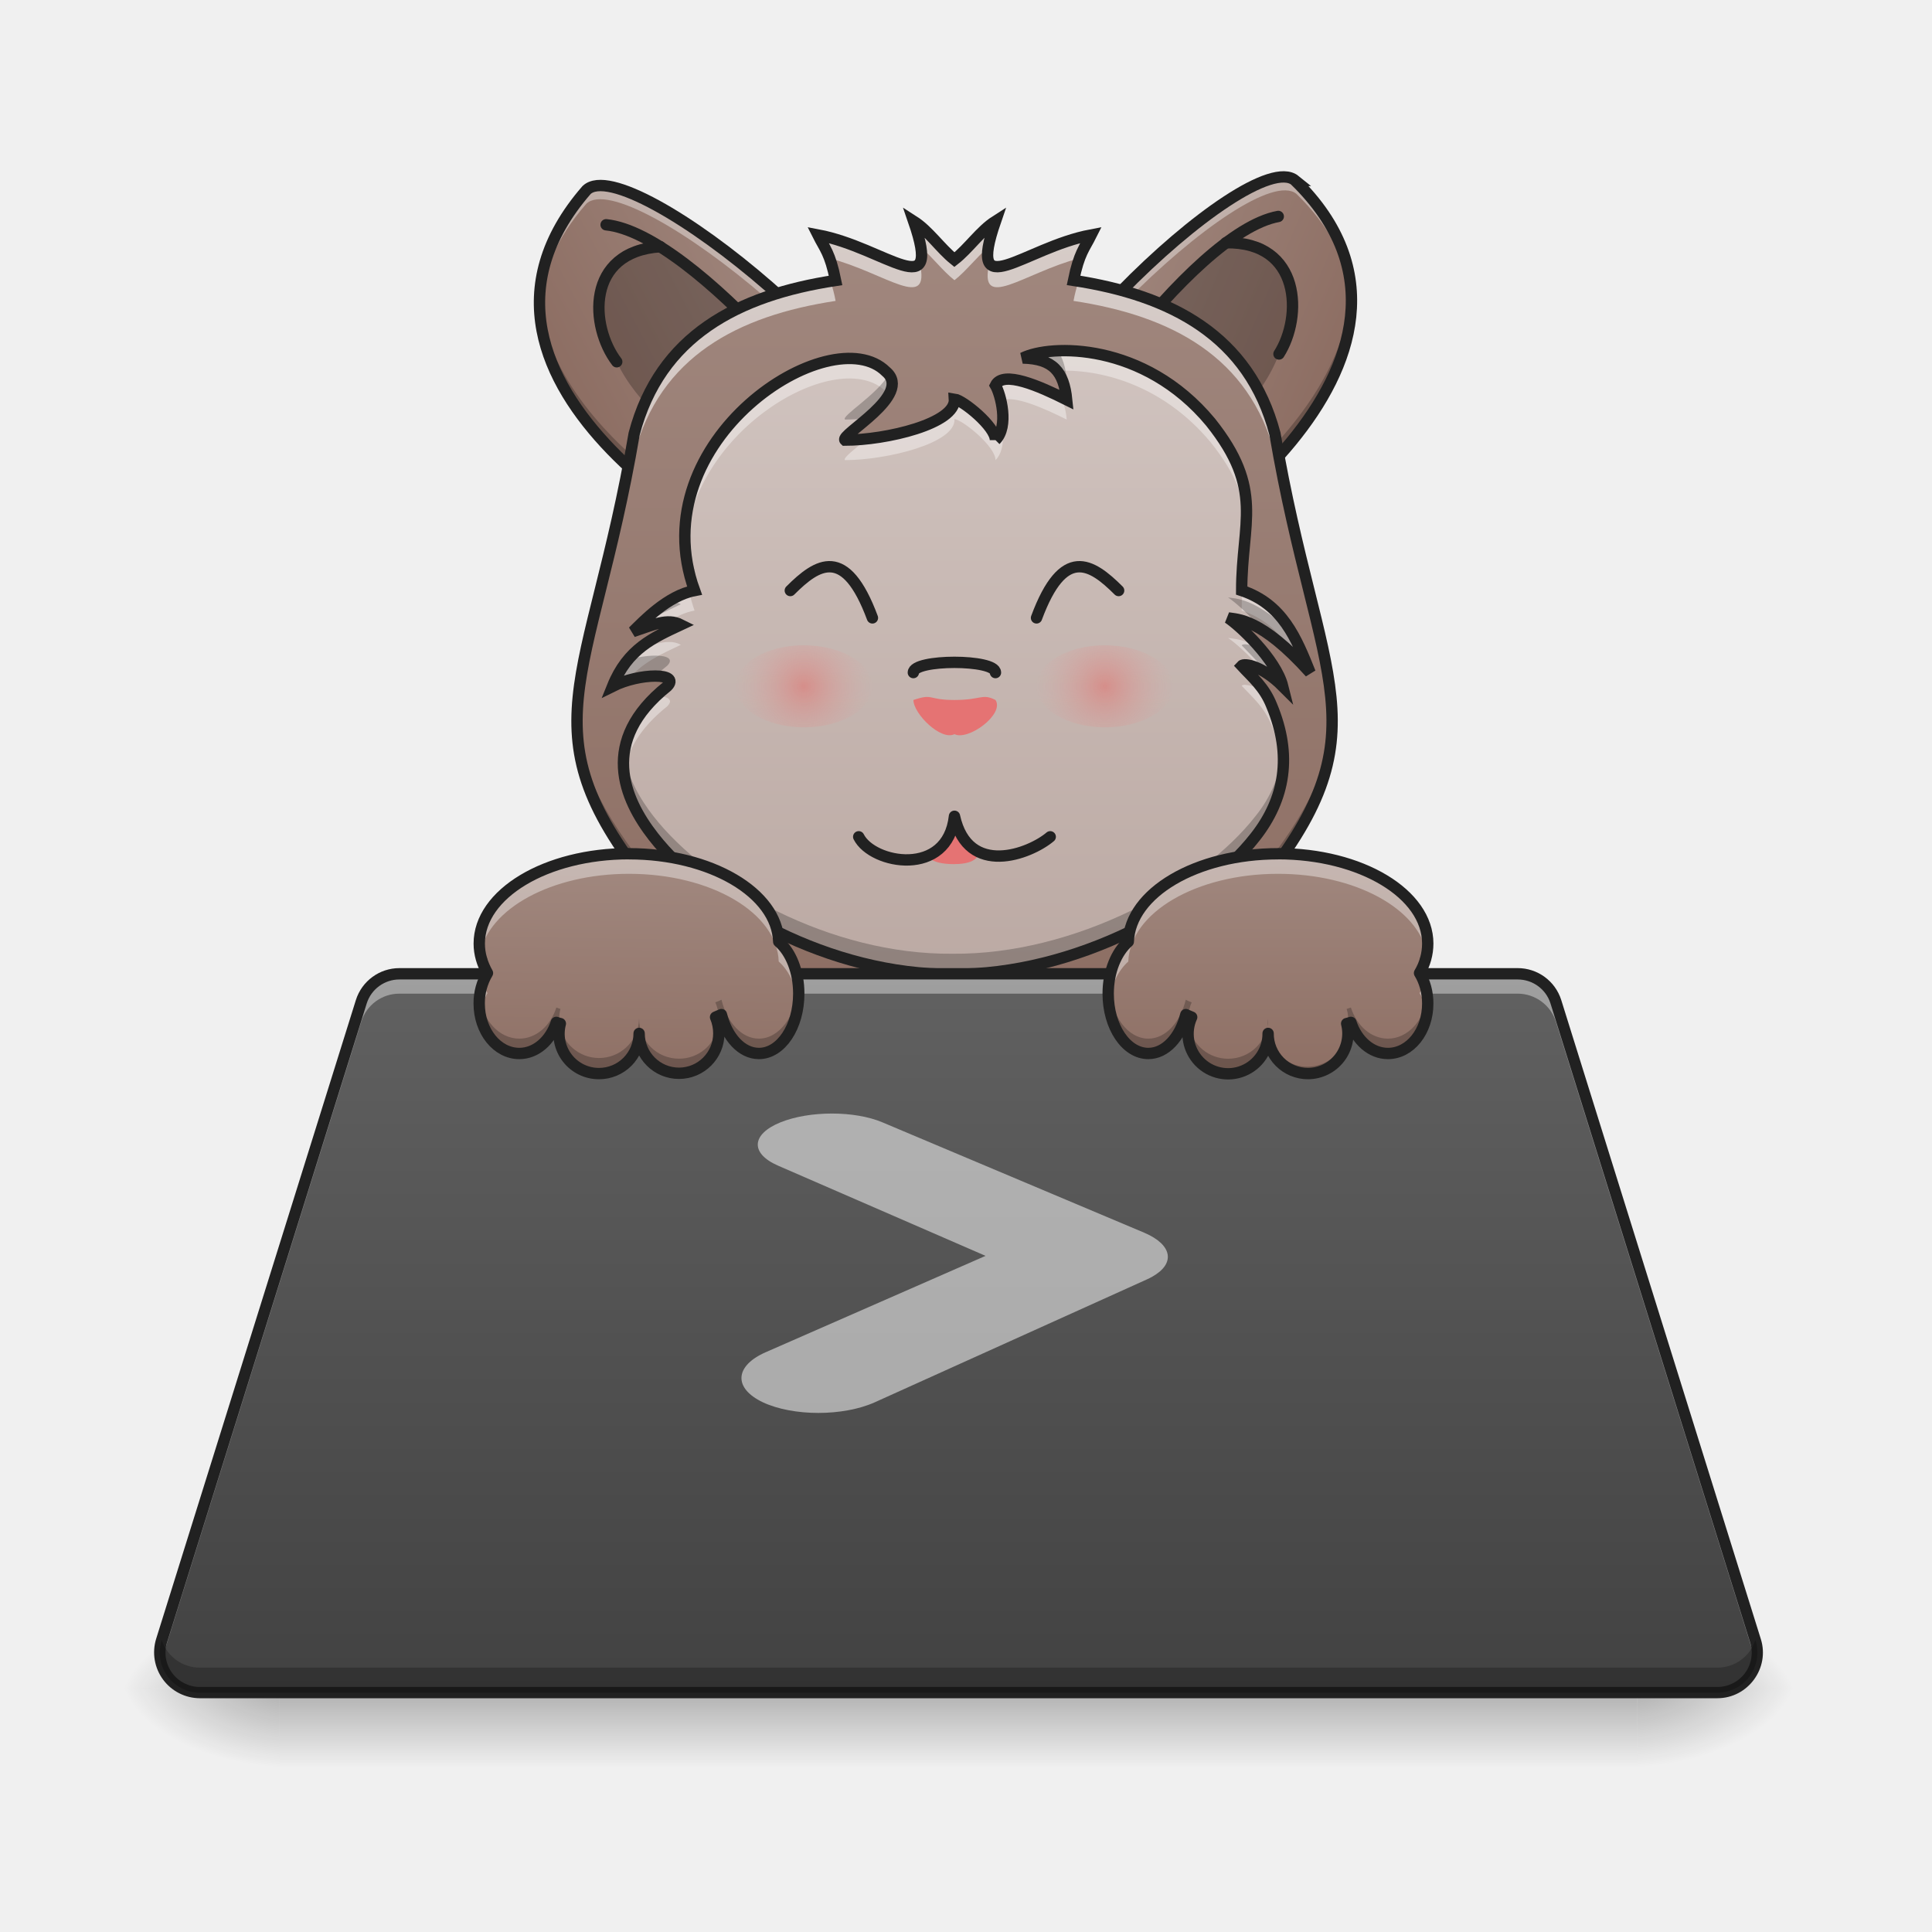
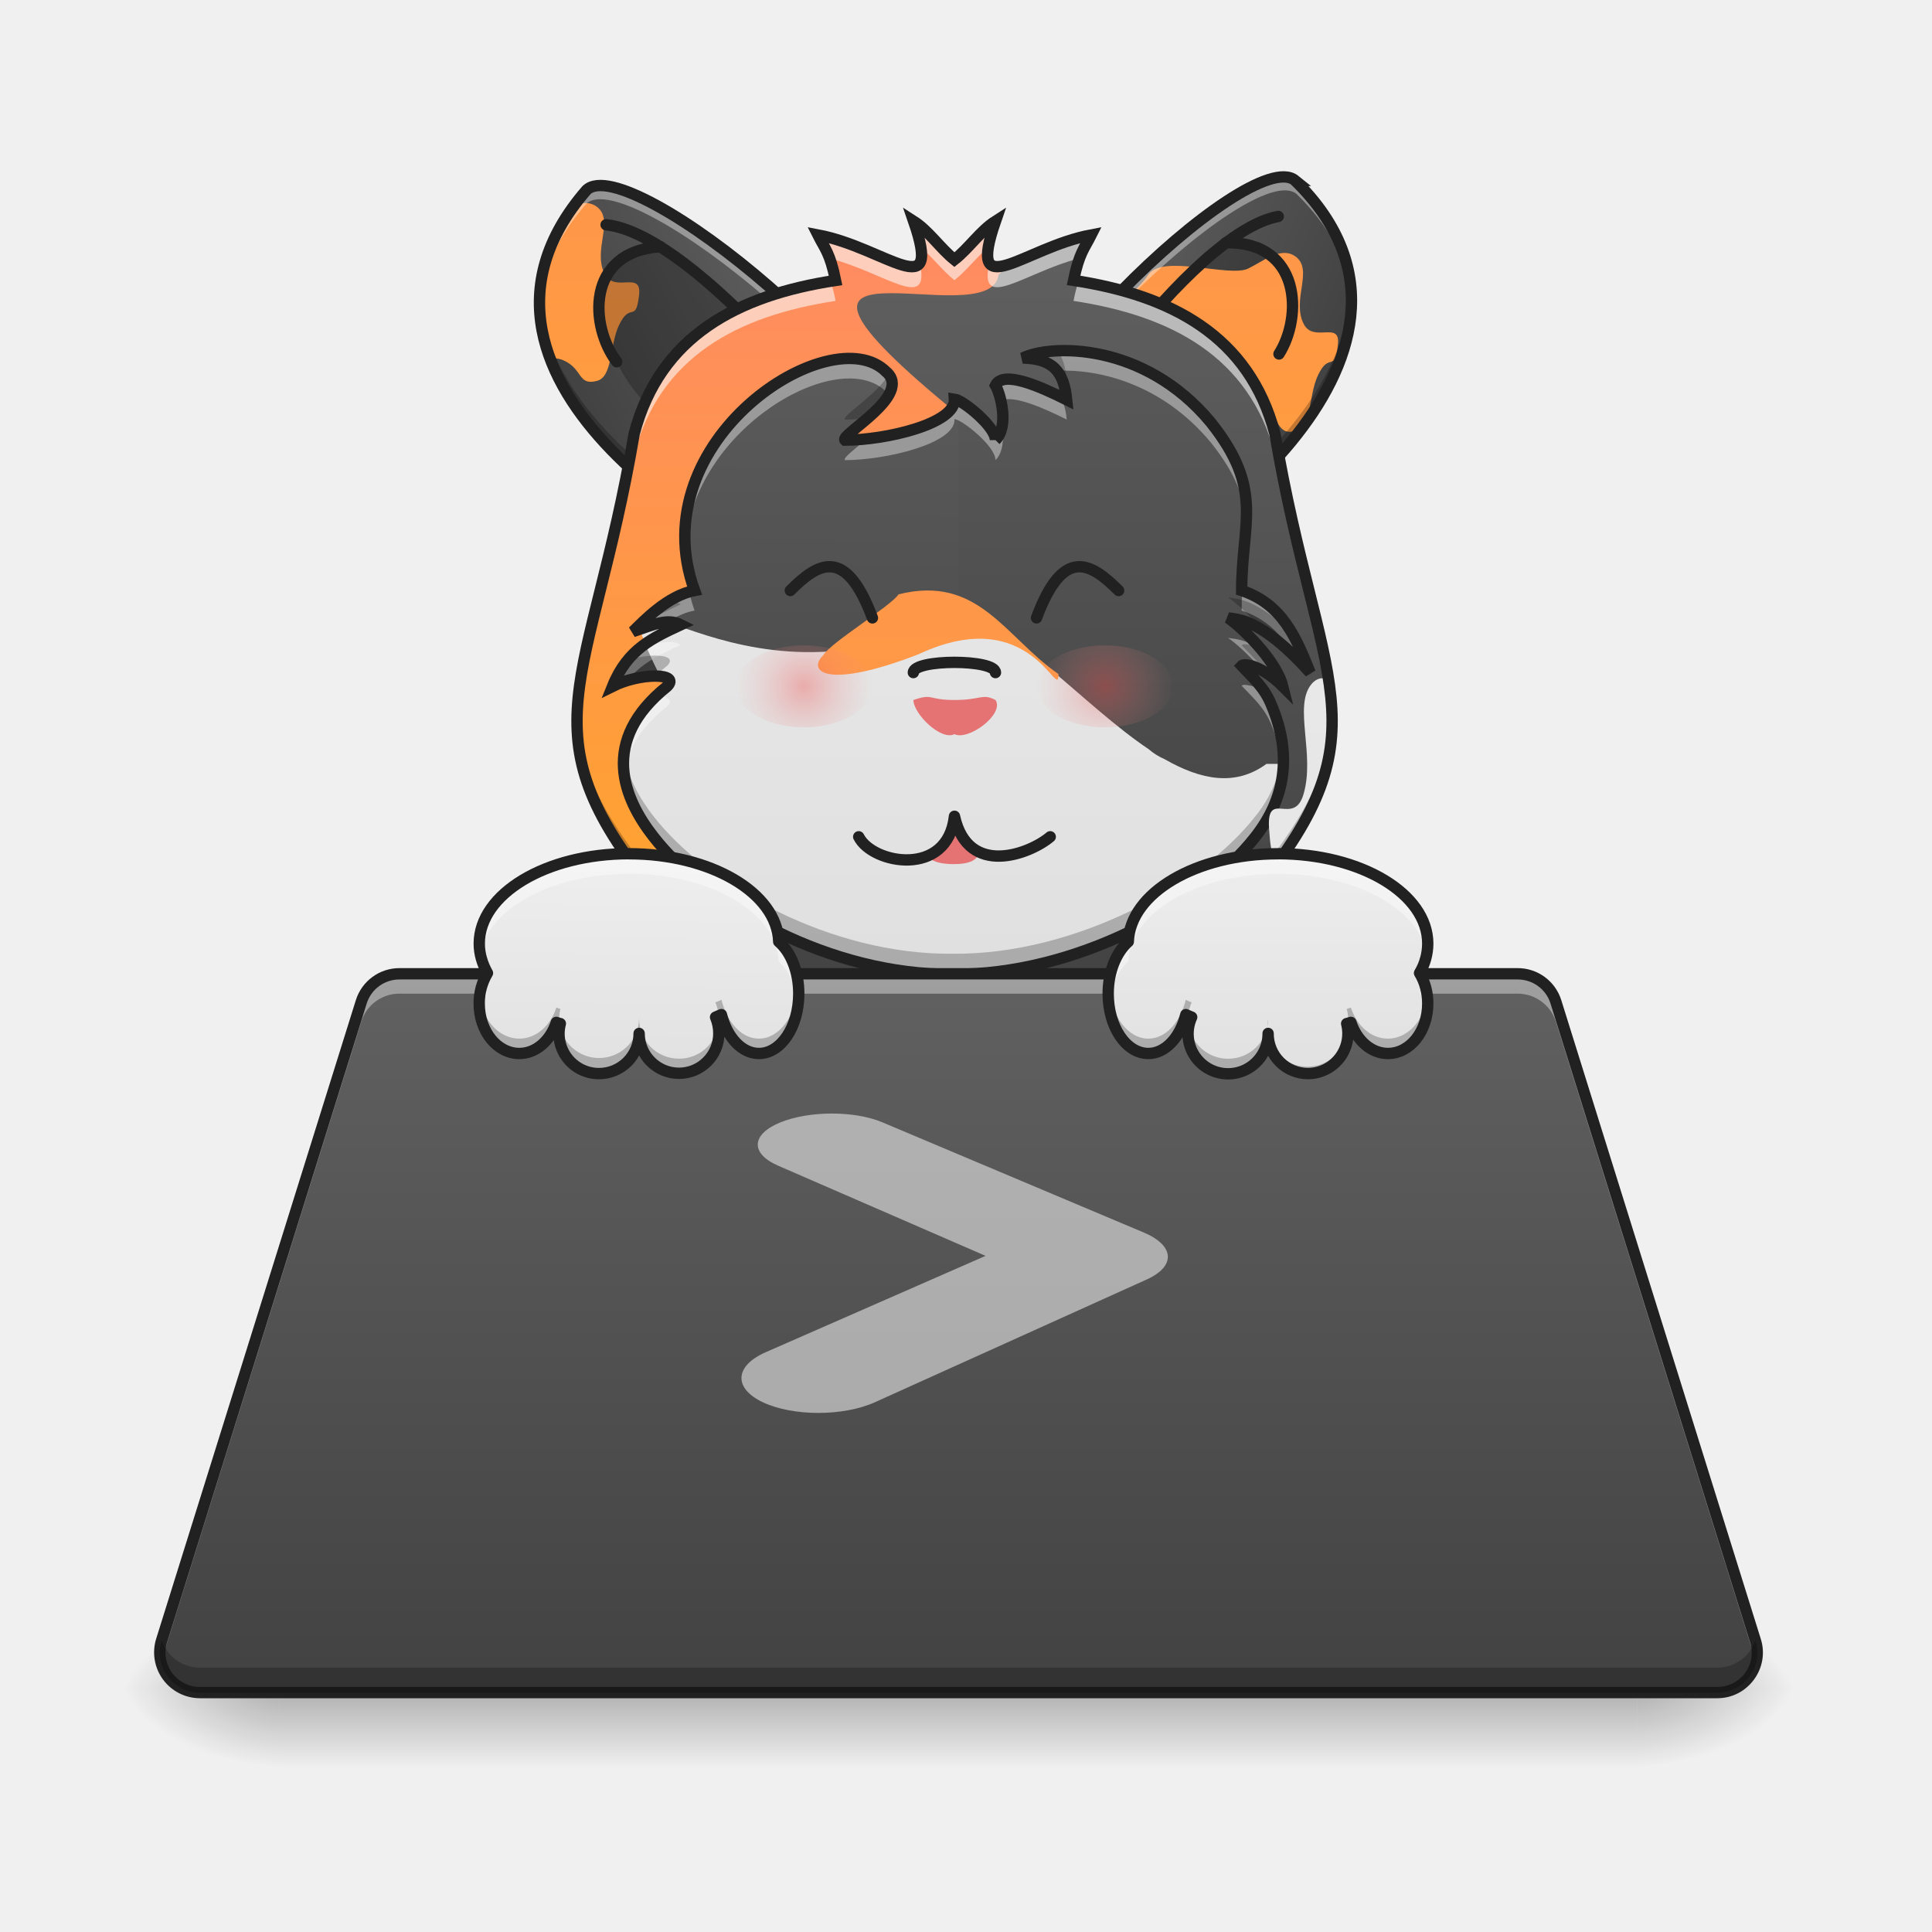
<svg xmlns="http://www.w3.org/2000/svg" width="32pt" height="32pt" viewBox="0 0 32 32">
  <defs>
    <linearGradient id="a" gradientUnits="userSpaceOnUse" x1="33.809" y1="-140.423" x2="126.243" y2="-191.966" gradientTransform="matrix(.0428 .00101 -.00101 .0428 6.605 10.07)">
-       <stop offset="0" stop-color="#8d6e63" />
-       <stop offset="1" stop-color="#a1887f" />
+       <stop offset="0" stop-color="#424242" />
+       <stop offset="1" stop-color="#616161" />
    </linearGradient>
-     <linearGradient id="b" gradientUnits="userSpaceOnUse" x1="33.809" y1="-140.423" x2="126.243" y2="-191.966" gradientTransform="matrix(-.04257 .0045 .0045 .04257 25.112 9.632)">
-       <stop offset="0" stop-color="#8d6e63" />
-       <stop offset="1" stop-color="#a1887f" />
+     <linearGradient id="b" gradientUnits="userSpaceOnUse" x1="248.749" y1="35.19" x2="248.749" y2="-176.477" gradientTransform="matrix(.06252 0 0 .09522 -5.298 11.355)">
+       <stop offset="0" stop-color="#ffa726" />
+       <stop offset="1" stop-color="#ff8a65" />
    </linearGradient>
-     <linearGradient id="c" gradientUnits="userSpaceOnUse" x1="960" y1="1695.118" x2="963.687" y2="302.617" gradientTransform="matrix(.0089 0 0 .00954 7.227 .553)">
-       <stop offset="0" stop-color="#8d6e63" />
-       <stop offset="1" stop-color="#a1887f" />
+     <linearGradient id="c" gradientUnits="userSpaceOnUse" x1="33.809" y1="-140.423" x2="126.243" y2="-191.966" gradientTransform="matrix(-.04257 .0045 .0045 .04257 25.112 9.632)">
+       <stop offset="0" stop-color="#424242" />
+       <stop offset="1" stop-color="#616161" />
    </linearGradient>
-     <linearGradient id="d" gradientUnits="userSpaceOnUse" x1="960" y1="1615.118" x2="960" y2="175.118" gradientTransform="matrix(.0089 0 0 .00954 7.227 .553)">
-       <stop offset="0" stop-color="#bcaaa4" />
-       <stop offset="1" stop-color="#d7ccc8" />
+     <linearGradient id="d" gradientUnits="userSpaceOnUse" x1="248.749" y1="35.19" x2="248.749" y2="-176.477" gradientTransform="matrix(.06252 0 0 .09522 6.279 12.182)">
+       <stop offset="0" stop-color="#ffa726" />
+       <stop offset="1" stop-color="#ff8a65" />
    </linearGradient>
-     <radialGradient id="e" gradientUnits="userSpaceOnUse" cx="195.792" cy="111.792" fx="195.792" fy="111.792" r="26.458" gradientTransform="matrix(.0428 .00856 -.00856 .0428 5.893 4.906)">
+     <linearGradient id="e" gradientUnits="userSpaceOnUse" x1="960" y1="1695.118" x2="963.687" y2="302.617" gradientTransform="matrix(.0089 0 0 .00954 7.227 .553)">
+       <stop offset="0" stop-color="#ffa726" />
+       <stop offset="1" stop-color="#ff8a65" />
+     </linearGradient>
+     <linearGradient id="f" gradientUnits="userSpaceOnUse" x1="960" y1="1695.118" x2="963.687" y2="302.617" gradientTransform="matrix(.0089 0 0 .00954 7.227 .553)">
+       <stop offset="0" stop-color="#424242" />
+       <stop offset="1" stop-color="#616161" />
+     </linearGradient>
+     <linearGradient id="g" gradientUnits="userSpaceOnUse" x1="960" y1="1615.118" x2="960" y2="175.118" gradientTransform="matrix(.0089 0 0 .00954 7.227 .553)">
+       <stop offset="0" stop-color="#424242" />
+       <stop offset="1" stop-color="#616161" />
+     </linearGradient>
+     <linearGradient id="h" gradientUnits="userSpaceOnUse" x1="960" y1="1615.118" x2="971.332" y2="315.015" gradientTransform="matrix(.0089 0 0 .00954 7.227 .553)">
+       <stop offset="0" stop-color="#424242" />
+       <stop offset="1" stop-color="#616161" />
+     </linearGradient>
+     <linearGradient id="i" gradientUnits="userSpaceOnUse" x1="960" y1="1615.118" x2="960" y2="175.118" gradientTransform="matrix(.0089 0 0 .00954 7.227 .553)">
+       <stop offset="0" stop-color="#e0e0e0" />
+       <stop offset="1" stop-color="#eee" />
+     </linearGradient>
+     <linearGradient id="j" gradientUnits="userSpaceOnUse" x1="248.749" y1="35.19" x2="248.749" y2="-176.477" gradientTransform="matrix(.06252 0 0 .09522 1.317 17.97)">
+       <stop offset="0" stop-color="#ffa726" />
+       <stop offset="1" stop-color="#ff8a65" />
+     </linearGradient>
+     <linearGradient id="k" gradientUnits="userSpaceOnUse" x1="248.749" y1="35.19" x2="248.749" y2="-176.477" gradientTransform="matrix(-.06252 0 0 .15633 36.901 24.357)">
+       <stop offset="0" stop-color="#e0e0e0" />
+       <stop offset="1" stop-color="#eee" />
+     </linearGradient>
+     <radialGradient id="l" gradientUnits="userSpaceOnUse" cx="195.792" cy="111.792" fx="195.792" fy="111.792" r="26.458" gradientTransform="matrix(.0428 .00856 -.00856 .0428 5.893 4.906)">
      <stop offset="0" stop-color="#ef5350" stop-opacity=".392" />
      <stop offset="1" stop-color="#ef9a9a" stop-opacity="0" />
    </radialGradient>
-     <radialGradient id="f" gradientUnits="userSpaceOnUse" cx="195.792" cy="111.792" fx="195.792" fy="111.792" r="26.458" gradientTransform="matrix(.0428 .00856 -.00856 .0428 10.876 4.906)">
+     <radialGradient id="m" gradientUnits="userSpaceOnUse" cx="195.792" cy="111.792" fx="195.792" fy="111.792" r="26.458" gradientTransform="matrix(.0428 .00856 -.00856 .0428 10.876 4.906)">
      <stop offset="0" stop-color="#ef5350" stop-opacity=".392" />
      <stop offset="1" stop-color="#ef9a9a" stop-opacity="0" />
    </radialGradient>
-     <linearGradient id="g" gradientUnits="userSpaceOnUse" x1="254" y1="233.5" x2="254" y2="254.667" gradientTransform="matrix(.0625 0 0 .0625 -.662 13.365)">
+     <linearGradient id="n" gradientUnits="userSpaceOnUse" x1="254" y1="233.5" x2="254" y2="254.667" gradientTransform="matrix(.0625 0 0 .0625 -.662 13.365)">
      <stop offset="0" stop-opacity=".275" />
      <stop offset="1" stop-opacity="0" />
    </linearGradient>
-     <radialGradient id="h" gradientUnits="userSpaceOnUse" cx="450.909" cy="189.579" fx="450.909" fy="189.579" r="21.167" gradientTransform="matrix(0 -.07813 -.14064 0 53.454 63.522)">
+     <radialGradient id="o" gradientUnits="userSpaceOnUse" cx="450.909" cy="189.579" fx="450.909" fy="189.579" r="21.167" gradientTransform="matrix(0 -.07813 -.14064 0 53.454 63.522)">
      <stop offset="0" stop-opacity=".314" />
      <stop offset=".222" stop-opacity=".275" />
      <stop offset="1" stop-opacity="0" />
    </radialGradient>
-     <radialGradient id="i" gradientUnits="userSpaceOnUse" cx="450.909" cy="189.579" fx="450.909" fy="189.579" r="21.167" gradientTransform="matrix(0 .07813 .14064 0 -21.7 -7.601)">
+     <radialGradient id="p" gradientUnits="userSpaceOnUse" cx="450.909" cy="189.579" fx="450.909" fy="189.579" r="21.167" gradientTransform="matrix(0 .07813 .14064 0 -21.7 -7.601)">
      <stop offset="0" stop-opacity=".314" />
      <stop offset=".222" stop-opacity=".275" />
      <stop offset="1" stop-opacity="0" />
    </radialGradient>
-     <radialGradient id="j" gradientUnits="userSpaceOnUse" cx="450.909" cy="189.579" fx="450.909" fy="189.579" r="21.167" gradientTransform="matrix(0 -.07813 .14064 0 -21.7 63.522)">
+     <radialGradient id="q" gradientUnits="userSpaceOnUse" cx="450.909" cy="189.579" fx="450.909" fy="189.579" r="21.167" gradientTransform="matrix(0 -.07813 .14064 0 -21.7 63.522)">
      <stop offset="0" stop-opacity=".314" />
      <stop offset=".222" stop-opacity=".275" />
      <stop offset="1" stop-opacity="0" />
    </radialGradient>
-     <radialGradient id="k" gradientUnits="userSpaceOnUse" cx="450.909" cy="189.579" fx="450.909" fy="189.579" r="21.167" gradientTransform="matrix(0 .07813 -.14064 0 53.454 -7.601)">
+     <radialGradient id="r" gradientUnits="userSpaceOnUse" cx="450.909" cy="189.579" fx="450.909" fy="189.579" r="21.167" gradientTransform="matrix(0 .07813 -.14064 0 53.454 -7.601)">
      <stop offset="0" stop-opacity=".314" />
      <stop offset=".222" stop-opacity=".275" />
      <stop offset="1" stop-opacity="0" />
    </radialGradient>
-     <linearGradient id="l" gradientUnits="userSpaceOnUse" x1="254" y1="233.5" x2="254" y2="43" gradientTransform="matrix(.0625 0 0 .0625 0 13.439)">
+     <linearGradient id="s" gradientUnits="userSpaceOnUse" x1="254" y1="233.5" x2="254" y2="43" gradientTransform="matrix(.0625 0 0 .0625 0 13.439)">
      <stop offset="0" stop-color="#424242" />
      <stop offset="1" stop-color="#616161" />
    </linearGradient>
-     <linearGradient id="m" gradientUnits="userSpaceOnUse" x1="620" y1="1085.118" x2="620" y2="855.118" gradientTransform="rotate(.891) scale(.01654)">
-       <stop offset="0" stop-color="#8d6e63" />
-       <stop offset="1" stop-color="#a1887f" />
+     <linearGradient id="t" gradientUnits="userSpaceOnUse" x1="620" y1="1085.118" x2="620" y2="855.118" gradientTransform="rotate(.891) scale(.01654)">
+       <stop offset="0" stop-color="#e0e0e0" />
+       <stop offset="1" stop-color="#eee" />
    </linearGradient>
-     <linearGradient id="n" gradientUnits="userSpaceOnUse" x1="620" y1="1085.118" x2="620" y2="855.118" gradientTransform="matrix(-.01654 0 0 .01654 31.588 0)">
-       <stop offset="0" stop-color="#8d6e63" />
-       <stop offset="1" stop-color="#a1887f" />
+     <linearGradient id="u" gradientUnits="userSpaceOnUse" x1="620" y1="1085.118" x2="620" y2="855.118" gradientTransform="matrix(-.01654 0 0 .01654 31.588 0)">
+       <stop offset="0" stop-color="#e0e0e0" />
+       <stop offset="1" stop-color="#eee" />
    </linearGradient>
  </defs>
  <path d="M9.715 3.148c.695-.664 5.547 3.235 5.5 5.118-.043 1.879-.992 1.105-2.25 1.078-.453-.012-6.047-2.977-3.25-6.196zm0 0" fill="url(#a)" />
+   <path d="M9.7 3.363a.5.5 0 0 0-.192.043c-.653.887-.692 1.75-.395 2.531a.423.423 0 0 1 .23.036c.313.144.227.418.544.336.265-.067.207-.594.367-.926.191-.399.277-.012.332-.504.043-.406-.414-.016-.574-.348-.196-.398.168-.883-.125-1.105a.31.31 0 0 0-.188-.063zm0 0" fill="url(#b)" />
  <path d="M10.824 4.082c1.914.61 4.34 4.75 3.95 5.531-.114.227-.75-.191-1.231-.71-.45-.575-2.684-1.536-3.328-2.91-.54-1.145-.18-2.044.61-1.911zm0 0" fill-opacity=".235" />
  <path d="M14.355 8.016c.024-.637-2.843-4.145-4.316-4.293" fill="none" stroke-width=".188" stroke-linecap="round" stroke-linejoin="round" stroke="#212121" />
  <path d="M9.95 3.074c-.102 0-.18.024-.235.074-.57.66-.793 1.305-.777 1.922.039-.547.269-1.117.773-1.695.684-.656 5.422 3.137 5.5 5.043 0-.047.004-.102.004-.152.043-1.735-4.078-5.184-5.266-5.192zm0 0" fill="#fff" fill-opacity=".392" />
  <path d="M8.941 4.844c-.18 2.492 3.653 4.492 4.024 4.5 1.258.027 2.207.8 2.25-1.078V8.19c-.094 1.684-1.024.954-2.242.926-.36-.008-3.977-1.887-4.032-4.273zm0 0" fill-opacity=".235" />
  <path d="M9.715 3.148c.695-.664 5.547 3.235 5.5 5.118-.043 1.879-.992 1.105-2.25 1.078-.453-.012-6.047-2.977-3.25-6.196zm0 0" fill="none" stroke-width=".188" stroke="#212121" />
  <path d="M10.938 4.086c-1.247.082-1.165 1.328-.723 1.906" fill="none" stroke-width=".188" stroke-linecap="round" stroke-linejoin="round" stroke="#212121" />
-   <path d="M21.45 2.988c-.747-.605-5.262 3.672-5.067 5.543.199 1.875 1.082 1.028 2.332.895.45-.047 5.781-3.457 2.734-6.438zm0 0" fill="url(#b)" />
+   <path d="M21.45 2.988c-.747-.605-5.262 3.672-5.067 5.543.199 1.875 1.082 1.028 2.332.895.45-.047 5.781-3.457 2.734-6.438zm0 0" fill="url(#c)" />
  <path d="M20.418 4.008c-1.855.765-3.938 5.086-3.484 5.832.132.219.734-.25 1.168-.805.402-.61 2.55-1.75 3.082-3.172.445-1.187.011-2.054-.766-1.855zm0 0" fill-opacity=".235" />
+   <path d="M22.16 5.707c-.055.488-.137.106-.328.504-.16.332-.102.86-.367.926-.32.082-.23-.192-.543-.34-.258-.121-.442.14-.567-.223-.152-.441-1.832-.703-1.832-1.199 0-.406.301-.535.497-.824.23-.348 1.34.047 1.652-.102.258-.125.55-.379.793-.195.289.223-.07.707.125 1.105.16.332.617-.058.57.348zm0 0" fill="url(#d)" />
  <path d="M17.219 8.215c-.074-.633 2.5-4.363 3.953-4.63" fill="none" stroke-width=".188" stroke-linecap="round" stroke-linejoin="round" stroke="#212121" />
  <path d="M21.21 2.93c.099-.008.18.007.24.058.624.61.894 1.235.933 1.848-.086-.54-.363-1.09-.91-1.625-.739-.598-5.153 3.57-5.07 5.476-.008-.05-.012-.101-.02-.156-.184-1.722 3.64-5.496 4.828-5.601zm0 0" fill="#fff" fill-opacity=".392" />
  <path d="M22.355 4.61c.383 2.472-3.273 4.777-3.64 4.816-1.25.133-2.133.98-2.332-.895 0-.023-.004-.047-.004-.07.23 1.672 1.098.867 2.308.738.36-.039 3.81-2.203 3.668-4.59zm0 0" fill-opacity=".235" />
  <path d="M21.45 2.988c-.747-.605-5.263 3.672-5.067 5.543.199 1.875 1.082 1.028 2.332.895.45-.047 5.781-3.457 2.734-6.438zm0 0" fill="none" stroke-width=".188" stroke="#212121" />
  <path d="M20.305 4.02c1.25-.02 1.27 1.23.879 1.843" fill="none" stroke-width=".188" stroke-linecap="round" stroke-linejoin="round" stroke="#212121" />
-   <path d="M15.133 3.664c.488 1.418-.465.438-1.586.227.113.226.2.296.293.754-1.621.246-2.91.921-3.336 2.539-.715 4.195-1.863 4.91.324 7.582 1.77 1.89 3.414 1.953 4.98 1.953h.005c1.566 0 3.21-.063 4.98-1.953 2.187-2.672 1.039-3.387.324-7.582-.426-1.618-1.715-2.293-3.336-2.54.094-.457.18-.527.293-.753-1.12.21-2.074 1.191-1.586-.227-.25.16-.441.45-.68.637-.234-.188-.425-.477-.675-.637zm0 0" fill="url(#c)" />
-   <path d="M16.488 7.29c0-.228-.539-.661-.68-.68.028.406-1.132.68-1.812.68-.094-.087 1.137-.747.68-1.134-.906-.906-4.078 1.133-3.172 3.625-.45.086-.848.512-1.02.68.34-.113.567-.227.793-.113-.457.214-.882.398-1.132 1.02.453-.227 1.132-.227.906 0-1.133.905-.719 1.862-.227 2.491.899 1.153 2.934 2.297 4.953 2.278 2.016.02 4.118-1.125 5.016-2.278.492-.629.613-1.351.27-2.171-.122-.31-.32-.47-.497-.66.043-.048.34 0 .68.34-.113-.454-.723-1.016-.906-1.134.148.028.539-.007 1.36.907-.227-.567-.454-1.133-1.134-1.36 0-1.133.38-1.668-.515-2.789-1.106-1.332-2.656-1.289-3.11-1.062.5.011.68.226.727.691-.453-.226-1.055-.492-1.18-.238.086.148.227.68 0 .906zm0 0" fill="url(#d)" />
+   <path d="M15.133 3.664c.488 1.418-.465.438-1.586.227.113.226.2.296.293.754-1.621.246-2.91.921-3.336 2.539-.715 4.195-1.863 4.91.324 7.582 1.77 1.89 3.414 1.953 4.98 1.953h.005c1.566 0 3.21-.063 4.98-1.953 2.187-2.672 1.039-3.387.324-7.582-.426-1.618-1.715-2.293-3.336-2.54.094-.457.18-.527.293-.753-1.12.21-2.074 1.191-1.586-.227-.25.16-.441.45-.68.637-.234-.188-.425-.477-.675-.637zm0 0" fill="url(#e)" />
+   <path d="M18.074 3.89c-.875.329-1.207.329-1.535.66-.129 1.055-4.742-1.003-.664 2.317L13.23 9.512l-1.91 5.734c1.582 1.422 3.067 1.473 4.489 1.473h.004c1.566 0 3.21-.063 4.98-1.953 2.187-2.672 1.039-3.387.324-7.582-.426-1.618-1.715-2.293-3.336-2.54.094-.457.18-.527.293-.753zm0 0" fill="url(#f)" />
+   <path d="M16.488 7.29c0-.228-.539-.661-.68-.68.028.406-1.132.68-1.812.68-.094-.087 1.137-.747.68-1.134-.906-.906-4.078 1.133-3.172 3.625-.45.086-.848.512-1.02.68.34-.113.567-.227.793-.113-.457.214-.882.398-1.132 1.02.453-.227 1.132-.227.906 0-1.133.905-.719 1.862-.227 2.491.899 1.153 2.934 2.297 4.953 2.278 2.016.02 4.118-1.125 5.016-2.278.492-.629.613-1.351.27-2.171-.122-.31-.32-.47-.497-.66.043-.048.34 0 .68.34-.113-.454-.723-1.016-.906-1.134.148.028.539-.007 1.36.907-.227-.567-.454-1.133-1.134-1.36 0-1.133.38-1.668-.515-2.789-1.106-1.332-2.656-1.289-3.11-1.062.5.011.68.226.727.691-.453-.226-1.055-.492-1.18-.238.086.148.227.68 0 .906zm0 0" fill="url(#g)" />
+   <path d="M14.074 5.938c-1.234-.004-3.328 1.761-2.57 3.843-.45.086-.848.512-1.02.68.34-.113.567-.227.793-.113-.109.05-.214.101-.32.156 1.633.43 3.266.578 4.918-.332v-3.54a.467.467 0 0 0-.066-.023c.027.407-1.133.68-1.813.68-.094-.086 1.137-.746.68-1.133-.149-.148-.36-.215-.602-.218zm0 0" fill="url(#h)" />
+   <path d="M15.875 10.172c-3.762 1.953-6.184-1.496-4.96.992l-.04.035c.184.004.285.059.176.168-1.133.906-.719 1.863-.227 2.492.899 1.153 2.934 2.297 4.953 2.278 2.016.02 4.118-1.125 5.016-2.278.289-.37.45-.77.465-1.207h-.281c-.52.383-1.094.262-1.688-.078a1.017 1.017 0 0 1-.262-.164c-1.093-.734-2.222-2.074-3.152-2.238zm0 0" fill="url(#i)" />
  <path d="M15.809 14.313c-.454 0-.454-.172-.454-.172.114 0 .34-.227.454-.621.168.394.394.62.394.62s0 .172-.394.172zm0 0" fill="#e57373" />
  <path d="M17.395 13.86c-.336.285-1.36.68-1.586-.34M16.488 11.14c0-.226-1.36-.226-1.36 0M15.809 13.52c-.114 1.02-1.36.793-1.586.34" fill="none" stroke-width=".188" stroke-linecap="round" stroke-linejoin="round" stroke="#212121" />
  <path d="M15.809 12.16c-.227.113-.68-.34-.68-.566.34-.114.226 0 .68 0 .453 0 .453-.114.68 0 .152.238-.454.68-.68.566zm0 0" fill="#e57373" />
  <path d="M17.64 5.809c-.308 0-.558.05-.699.12.278.008.454.075.567.212.68-.032 1.73.207 2.543 1.183.426.531.562.934.59 1.332.027-.515-.043-.98-.59-1.664-.762-.914-1.73-1.18-2.41-1.183zm-3.566.128c-1.09-.003-2.84 1.368-2.726 3.118.132-1.97 2.554-3.34 3.328-2.567.02.016.035.032.047.047.074-.133.082-.265-.047-.379-.149-.148-.36-.215-.602-.218zm2.621.344c-.097 0-.172.032-.207.102.028.05.063.14.09.25.215-.094.707.125 1.09.316a1.095 1.095 0 0 0-.098-.379c-.304-.148-.652-.297-.875-.289zm-.886.328c.02.34-.79.59-1.454.66-.203.176-.398.317-.359.352.68 0 1.84-.277 1.813-.68.14.016.68.454.68.68.128-.129.14-.355.109-.555a.444.444 0 0 1-.11.223c0-.226-.539-.66-.68-.68zm4.765 3.176c-.004.106-.008.211-.008.328.422.14.668.41.848.73.09.087.184.184.285.298-.226-.563-.453-1.125-1.125-1.356zm-9.16.02c-.414.12-.77.5-.93.656.235-.078.414-.156.575-.16.136-.086.289-.16.445-.188a3.39 3.39 0 0 1-.09-.308zm8.926.761c.105.067.351.282.562.536.102.058.22.14.344.265-.05-.199-.2-.422-.363-.617-.29-.176-.457-.168-.543-.184zm-9.254.067c-.152-.004-.316.062-.527.133a1.547 1.547 0 0 0-.414.601c.078-.039.16-.07.246-.094.242-.3.558-.437.886-.593a.376.376 0 0 0-.191-.047zm9.543.71c-.031-.003-.055.005-.063.016.176.188.375.352.497.657.105.257.167.504.19.738a2.23 2.23 0 0 0-.19-1.066 1.064 1.064 0 0 0-.122-.231.659.659 0 0 0-.312-.113zm-9.762.184c-.457.438-.582.88-.531 1.286.047-.364.25-.743.715-1.114.113-.113.008-.168-.184-.172zm0 0" fill="#fff" fill-opacity=".392" />
  <path d="M17.516 5.813c-.25.011-.453.058-.575.117.329.008.52.101.625.3.036.016.07.032.102.051-.02-.203-.066-.36-.152-.468zm-2.797.39c-.192.336-.79.688-.723.746.113 0 .242-.008.375-.023.258-.223.527-.508.348-.723zm1.86.098a.168.168 0 0 0-.09.082c.038.066.085.199.109.351a1.08 1.08 0 0 0-.02-.433zm4.062 2.02c-.02.331-.075.679-.075 1.12.004 0 .008.004.008.004.028-.43.09-.773.067-1.125zm-9.293.398c-.016.242.004.492.062.746l.094-.024a2.761 2.761 0 0 1-.156-.722zm8.992 1.176c.101.066.348.277.558.53.204.13.465.345.801.716-.09-.223-.18-.446-.297-.649-.62-.597-.933-.574-1.062-.597zm-9.254.066h-.012c-.261.164-.476.387-.59.5.02-.008.04-.012.059-.02.215-.195.473-.308.734-.433a.42.42 0 0 0-.191-.047zm9.543.71c-.031 0-.055.005-.063.017.13.14.274.265.387.445.09.055.188.133.293.234-.05-.199-.195-.418-.36-.613a.591.591 0 0 0-.257-.082zm-9.774.188c-.128 0-.293.024-.453.07a1.659 1.659 0 0 0-.257.438c.23-.113.515-.172.714-.168.059-.058.121-.117.192-.172.113-.113 0-.168-.196-.168zm10.395 1.559a2.07 2.07 0 0 1-.457 1.102c-.898 1.152-3 2.296-5.016 2.277-2.02.02-4.054-1.125-4.953-2.277-.226-.29-.437-.653-.488-1.043-.066.523.195 1.007.488 1.382.899 1.153 2.934 2.297 4.953 2.278 2.016.02 4.118-1.125 5.016-2.278.34-.437.504-.914.457-1.441zm0 0" fill-opacity=".235" />
  <path d="M16.488 7.29c0-.228-.539-.661-.68-.68.028.406-1.132.68-1.812.68-.094-.087 1.137-.747.68-1.134-.906-.906-4.078 1.133-3.172 3.625-.45.086-.848.512-1.02.68.34-.113.567-.227.793-.113-.457.214-.882.398-1.132 1.02.453-.227 1.132-.227.906 0-1.133.905-.719 1.862-.227 2.491.899 1.153 2.934 2.297 4.953 2.278 2.016.02 4.118-1.125 5.016-2.278.492-.629.613-1.351.27-2.172-.122-.308-.32-.468-.497-.66.043-.047.34 0 .68.34-.113-.453-.723-1.015-.906-1.133.148.028.539-.007 1.36.907-.227-.567-.454-1.133-1.134-1.36 0-1.133.38-1.668-.515-2.789-1.106-1.332-2.656-1.289-3.11-1.062.5.011.68.226.727.691-.453-.226-1.055-.492-1.18-.238.086.148.227.68 0 .906zm0 0" fill="none" stroke-width=".188" stroke="#212121" />
  <path d="M15.133 3.664c.062.18.101.32.117.43.195.164.36.39.559.547.199-.157.367-.383.562-.547.016-.11.055-.25.117-.43-.25.16-.441.45-.68.637-.234-.188-.425-.477-.675-.637zm-1.586.227c.074.148.133.226.191.386.93.243 1.68.903 1.496.078-.148.25-.87-.308-1.687-.464zm4.527 0c-.816.156-1.539.714-1.687.464-.188.825.566.165 1.492-.078.062-.16.121-.238.195-.386zm-.207.765a2.15 2.15 0 0 0-.086.328c1.621.246 2.91.922 3.336 2.54.383 2.253.89 3.5.942 4.59.058-1.177-.516-2.442-.942-4.93-.418-1.59-1.672-2.266-3.25-2.528zm-4.113 0c-1.578.262-2.832.938-3.25 2.528-.426 2.488-1 3.753-.941 4.93.046-1.09.558-2.337.94-4.59.427-1.618 1.716-2.294 3.337-2.54a2.15 2.15 0 0 0-.086-.328zm0 0" fill="#fcfcfc" fill-opacity=".588" />
+   <path d="M15.215 10.836c-1.55.601-1.848.273-1.578.016.117-.207 1.12-.813 1.246-1.008 1.324-.332 1.765.71 2.648 1.32.008.496-.441-1.207-2.316-.328zm0 0" fill="url(#j)" />
+   <path d="M21.902 11.234c-.062 0-.129.032-.187.106-.29.367.07 1.16-.125 1.816-.16.543-.617-.097-.57.57.035.555.09.426.18.508.831-1.152.964-1.953.808-2.976a.258.258 0 0 0-.106-.024zm0 0" fill="url(#k)" />
  <path d="M15.133 3.664c.062.18.101.32.117.43.023-.07.016-.188-.027-.364-.032-.023-.059-.046-.09-.066zm1.355 0c-.031.02-.058.043-.09.066-.043.176-.05.293-.027.364.016-.11.055-.25.117-.43zm-2.941.227c.094.187.168.265.242.535.016-.004.035-.004.05-.008a1.848 1.848 0 0 0-.155-.496c-.043-.012-.09-.02-.137-.031zm4.527 0l-.137.03c-.054.11-.105.243-.156.497.016.004.035.004.051.008.074-.27.148-.348.242-.535zM9.56 11.828c-.028.914.277 1.727 1.27 2.938 1.769 1.89 3.413 1.953 4.98 1.953h.004c1.566 0 3.21-.063 4.98-1.953.992-1.211 1.297-2.024 1.27-2.938-.028.828-.36 1.598-1.27 2.711-1.77 1.89-3.414 1.953-4.98 1.953h-.004c-1.567 0-3.211-.062-4.98-1.953-.911-1.113-1.243-1.883-1.27-2.71zm0 0" fill-opacity=".235" />
  <path d="M14.45 10.234c-.446-1.199-.907-.906-1.36-.453M17.168 10.234c.445-1.199.906-.906 1.36-.453" fill="none" stroke-width=".188" stroke-linecap="round" stroke-linejoin="round" stroke="#212121" />
-   <path d="M13.316 10.688c.625 0 1.133.304 1.133.68 0 .374-.508.679-1.133.679s-1.132-.305-1.132-.68c0-.375.507-.68 1.132-.68zm0 0" fill="url(#e)" />
-   <path d="M18.3 10.688c.626 0 1.134.304 1.134.68 0 .374-.508.679-1.133.679s-1.133-.305-1.133-.68c0-.375.508-.68 1.133-.68zm0 0" fill="url(#f)" />
-   <path d="M4.629 28.035H27.12v1.25H4.63zm0 0" fill="url(#g)" />
-   <path d="M27.121 27.96h2.649v-1.323H27.12zm0 0" fill="url(#h)" />
-   <path d="M4.629 27.96H1.984v1.325H4.63zm0 0" fill="url(#i)" />
-   <path d="M4.629 27.96H1.984v-1.323H4.63zm0 0" fill="url(#j)" />
-   <path d="M27.121 27.96h2.649v1.325H27.12zm0 0" fill="url(#k)" />
+   <path d="M13.316 10.688c.625 0 1.133.304 1.133.68 0 .374-.508.679-1.133.679s-1.132-.305-1.132-.68c0-.375.507-.68 1.132-.68zm0 0" fill="url(#l)" />
+   <path d="M18.3 10.688c.626 0 1.134.304 1.134.68 0 .374-.508.679-1.133.679s-1.133-.305-1.133-.68c0-.375.508-.68 1.133-.68zm0 0" fill="url(#m)" />
+   <path d="M4.629 28.035H27.12v1.25H4.63zm0 0" fill="url(#n)" />
+   <path d="M27.121 27.96h2.649v-1.323H27.12zm0 0" fill="url(#o)" />
+   <path d="M4.629 27.96H1.984v1.325H4.63zm0 0" fill="url(#p)" />
+   <path d="M4.629 27.96H1.984v-1.323H4.63zm0 0" fill="url(#q)" />
+   <path d="M27.121 27.96h2.649v1.325H27.12zm0 0" fill="url(#r)" />
  <path d="M15.133 3.664c.488 1.418-.465.438-1.586.227.113.226.2.296.293.754-1.621.246-2.91.921-3.336 2.539-.715 4.195-1.863 4.91.324 7.582 1.77 1.89 3.414 1.953 4.98 1.953h.005c1.566 0 3.21-.063 4.98-1.953 2.187-2.672 1.039-3.387.324-7.582-.426-1.618-1.715-2.293-3.336-2.54.094-.457.18-.527.293-.753-1.12.21-2.074 1.191-1.586-.227-.25.16-.441.45-.68.637-.234-.188-.425-.477-.675-.637zm0 0" fill="none" stroke-width=".188" stroke="#212121" />
-   <path d="M6.617 16.129a.66.66 0 0 0-.633.46L2.676 27.177a.663.663 0 0 0 .633.86h25.136a.663.663 0 0 0 .633-.86L25.77 16.59a.664.664 0 0 0-.633-.461zm0 0" fill="url(#l)" />
+   <path d="M6.617 16.129a.66.66 0 0 0-.633.46L2.676 27.177a.663.663 0 0 0 .633.86h25.136a.663.663 0 0 0 .633-.86L25.77 16.59a.664.664 0 0 0-.633-.461zm0 0" fill="url(#s)" />
  <path d="M6.617 16.129a.66.66 0 0 0-.633.46L2.676 27.177a.64.64 0 0 0-.008.363c.004-.012.004-.023.008-.035l3.308-10.582a.659.659 0 0 1 .633-.465h18.52c.289 0 .547.188.633.465l3.308 10.582c0 .012.004.023.008.035a.677.677 0 0 0-.008-.363L25.77 16.59a.664.664 0 0 0-.633-.461zm0 0" fill="#fff" fill-opacity=".392" />
  <path d="M6.617 16.035a.756.756 0 0 0-.722.527l-3.31 10.586a.76.76 0 0 0 .724.98h25.136c.508 0 .871-.5.72-.98l-3.306-10.585a.756.756 0 0 0-.722-.528zm0 .188h18.52c.25 0 .468.16.543.394l3.308 10.586a.568.568 0 0 1-.543.738H3.31a.568.568 0 0 1-.543-.738l3.308-10.586a.568.568 0 0 1 .543-.394zm0 0" fill="#212121" />
-   <path d="M10.418 14.14c-1.375 0-2.48.665-2.48 1.489 0 .172.05.336.136.488a.971.971 0 0 0-.136.504c0 .461.296.828.664.828.277 0 .515-.215.613-.515a.33.33 0 0 0 .066.02.66.66 0 0 0 .64.828.664.664 0 0 0 .665-.665.66.66 0 1 0 1.32 0 .692.692 0 0 0-.054-.27c.03-.015.066-.027.097-.042.094.375.336.644.621.644.364 0 .66-.441.66-.992 0-.367-.132-.687-.332-.86-.027-.808-1.125-1.456-2.48-1.456zm0 0" fill="url(#m)" />
+   <path d="M10.418 14.14c-1.375 0-2.48.665-2.48 1.489 0 .172.05.336.136.488a.971.971 0 0 0-.136.504c0 .461.296.828.664.828.277 0 .515-.215.613-.515a.33.33 0 0 0 .066.02.66.66 0 0 0 .64.828.664.664 0 0 0 .665-.665.66.66 0 1 0 1.32 0 .692.692 0 0 0-.054-.27c.03-.015.066-.027.097-.042.094.375.336.644.621.644.364 0 .66-.441.66-.992 0-.367-.132-.687-.332-.86-.027-.808-1.125-1.456-2.48-1.456zm0 0" fill="url(#t)" />
  <path d="M10.418 14.14c-1.375 0-2.48.665-2.48 1.489 0 .059.007.113.015.168.137-.746 1.184-1.324 2.465-1.324 1.355 0 2.453.644 2.48 1.453.168.148.29.398.325.699.004-.055.007-.11.007-.168 0-.367-.132-.687-.332-.86-.027-.808-1.125-1.456-2.48-1.456zm-2.422 2.141a1.07 1.07 0 0 0-.059.34.79.79 0 0 0 .016.168.952.952 0 0 1 .121-.34.934.934 0 0 1-.078-.168zm3.91.871c-.02.008-.039.02-.058.028.015.03.03.07.039.105a.725.725 0 0 0 .02-.133zm0 0" fill="#fff" fill-opacity=".392" />
  <path d="M7.945 15.508a.978.978 0 0 0 .066.488c.02-.043.04-.082.063-.121a1.058 1.058 0 0 1-.129-.367zm5.282.828c-.043.492-.32.867-.657.867-.285 0-.527-.265-.62-.644a.793.793 0 0 1-.102.043c.03.07.05.144.058.222a.144.144 0 0 1 .043-.02c.094.376.336.645.621.645.364 0 .66-.441.66-.992 0-.043-.003-.082-.003-.121zm-5.282.164a1.26 1.26 0 0 0-.008.121c0 .461.297.828.665.828.277 0 .515-.215.613-.515.015.003.035.011.05.015-.003-.023-.003-.05-.003-.074 0-.059.008-.113.02-.164a1.27 1.27 0 0 1-.067-.023c-.098.304-.336.515-.613.515-.336 0-.61-.305-.657-.703zm2.64.371v0zm0 .004a.663.663 0 0 1-1.312.121.66.66 0 0 0 .648.785.664.664 0 0 0 .665-.664.66.66 0 1 0 1.309-.12.655.655 0 0 1-.649.538.657.657 0 0 1-.66-.66zm0 0" fill-opacity=".235" />
  <path d="M10.418 14.14c-1.375 0-2.48.665-2.48 1.489 0 .172.05.336.136.488a.971.971 0 0 0-.137.504c0 .461.297.828.665.828.277 0 .515-.215.613-.515a.33.33 0 0 0 .066.02.66.66 0 0 0 .64.828.664.664 0 0 0 .665-.665.66.66 0 1 0 1.32 0 .692.692 0 0 0-.054-.27c.03-.015.066-.027.097-.042.094.375.336.644.621.644.364 0 .66-.441.66-.992 0-.367-.132-.688-.332-.86-.027-.808-1.125-1.456-2.48-1.456zm0 0" fill="none" stroke-width=".188" stroke-linecap="round" stroke-linejoin="round" stroke="#212121" />
-   <path d="M21.168 14.14c1.375 0 2.48.665 2.48 1.489a.95.95 0 0 1-.136.488c.086.14.136.317.136.504 0 .461-.293.828-.66.828-.277 0-.515-.215-.613-.515-.023.007-.047.015-.07.02a.664.664 0 0 1-.64.828.66.66 0 0 1-.661-.665.663.663 0 1 1-1.266-.27c-.035-.015-.066-.027-.097-.042-.094.375-.336.644-.621.644-.368 0-.665-.441-.665-.992 0-.367.137-.687.332-.86.032-.808 1.125-1.456 2.481-1.456zm0 0" fill="url(#n)" />
+   <path d="M21.168 14.14c1.375 0 2.48.665 2.48 1.489a.95.95 0 0 1-.136.488c.086.14.136.317.136.504 0 .461-.293.828-.66.828-.277 0-.515-.215-.613-.515-.023.007-.047.015-.07.02a.664.664 0 0 1-.64.828.66.66 0 0 1-.661-.665.663.663 0 1 1-1.266-.27c-.035-.015-.066-.027-.097-.042-.094.375-.336.644-.621.644-.368 0-.665-.441-.665-.992 0-.367.137-.687.332-.86.032-.808 1.125-1.456 2.481-1.456zm0 0" fill="url(#u)" />
  <path d="M21.168 14.14c1.375 0 2.48.665 2.48 1.489a.79.79 0 0 1-.015.168c-.137-.746-1.184-1.324-2.465-1.324-1.355 0-2.45.644-2.48 1.453-.168.148-.29.398-.32.699a1.173 1.173 0 0 1-.013-.168c0-.367.137-.687.332-.86.032-.808 1.125-1.456 2.481-1.456zm2.422 2.141a.97.97 0 0 1 .058.34c0 .059-.003.113-.011.168a.887.887 0 0 0-.125-.34.934.934 0 0 0 .078-.168zm-3.91.871c.02.008.039.02.058.028-.015.03-.027.07-.039.105a1.355 1.355 0 0 1-.02-.133zm0 0" fill="#fff" fill-opacity=".392" />
  <path d="M23.64 15.508c.008.039.008.082.008.12 0 .13-.023.25-.074.368-.015-.043-.039-.082-.062-.121a.984.984 0 0 0 .129-.367zm-5.277.828c.04.492.317.867.657.867.285 0 .527-.265.62-.644a.738.738 0 0 0 .098.043.622.622 0 0 0-.054.222.38.38 0 0 0-.043-.02c-.094.376-.336.645-.621.645-.368 0-.665-.441-.665-.992 0-.043.004-.082.008-.121zm5.278.164c.007.04.007.082.007.121 0 .461-.293.828-.66.828-.277 0-.515-.215-.613-.515-.02.003-.035.011-.055.015a.479.479 0 0 0-.015-.238l.07-.023c.098.304.336.515.613.515.332 0 .606-.305.653-.703zm-2.637.371v0zm0 .004a.663.663 0 1 0 1.313.121.664.664 0 0 1-.652.785.66.66 0 0 1-.661-.664.663.663 0 1 1-1.313-.121.66.66 0 0 0 .653.54.66.66 0 0 0 .66-.661zm0 0" fill-opacity=".235" />
  <path d="M21.168 14.14c1.375 0 2.48.665 2.48 1.489a.95.95 0 0 1-.136.488c.086.14.136.317.136.504 0 .461-.293.828-.66.828-.277 0-.515-.215-.613-.515-.023.007-.047.015-.07.02a.664.664 0 0 1-.64.828.66.66 0 0 1-.661-.665.663.663 0 1 1-1.266-.27c-.035-.015-.066-.027-.097-.042-.094.375-.336.644-.621.644-.368 0-.665-.441-.665-.992 0-.367.137-.688.333-.86.03-.808 1.125-1.456 2.48-1.456zm0 0" fill="none" stroke-width=".188" stroke-linecap="round" stroke-linejoin="round" stroke="#212121" />
  <path d="M2.68 27.168l-.004.008a.663.663 0 0 0 .633.86h25.136a.663.663 0 0 0 .633-.86l-.004-.008a.66.66 0 0 1-.629.453H3.31a.66.66 0 0 1-.63-.453zm0 0" fill-opacity=".235" />
  <path d="M14.617 18.59c-.46-.195-1.21-.195-1.691 0-.48.195-.504.512-.043.715l3.441 1.496-3.637 1.594c-.519.226-.546.597-.05.832.5.234 1.328.234 1.851 0l4.508-2.036c.031-.015.059-.027.086-.043.39-.218.34-.53-.129-.73l-4.336-1.828" fill="#ececec" fill-opacity=".588" />
</svg>
